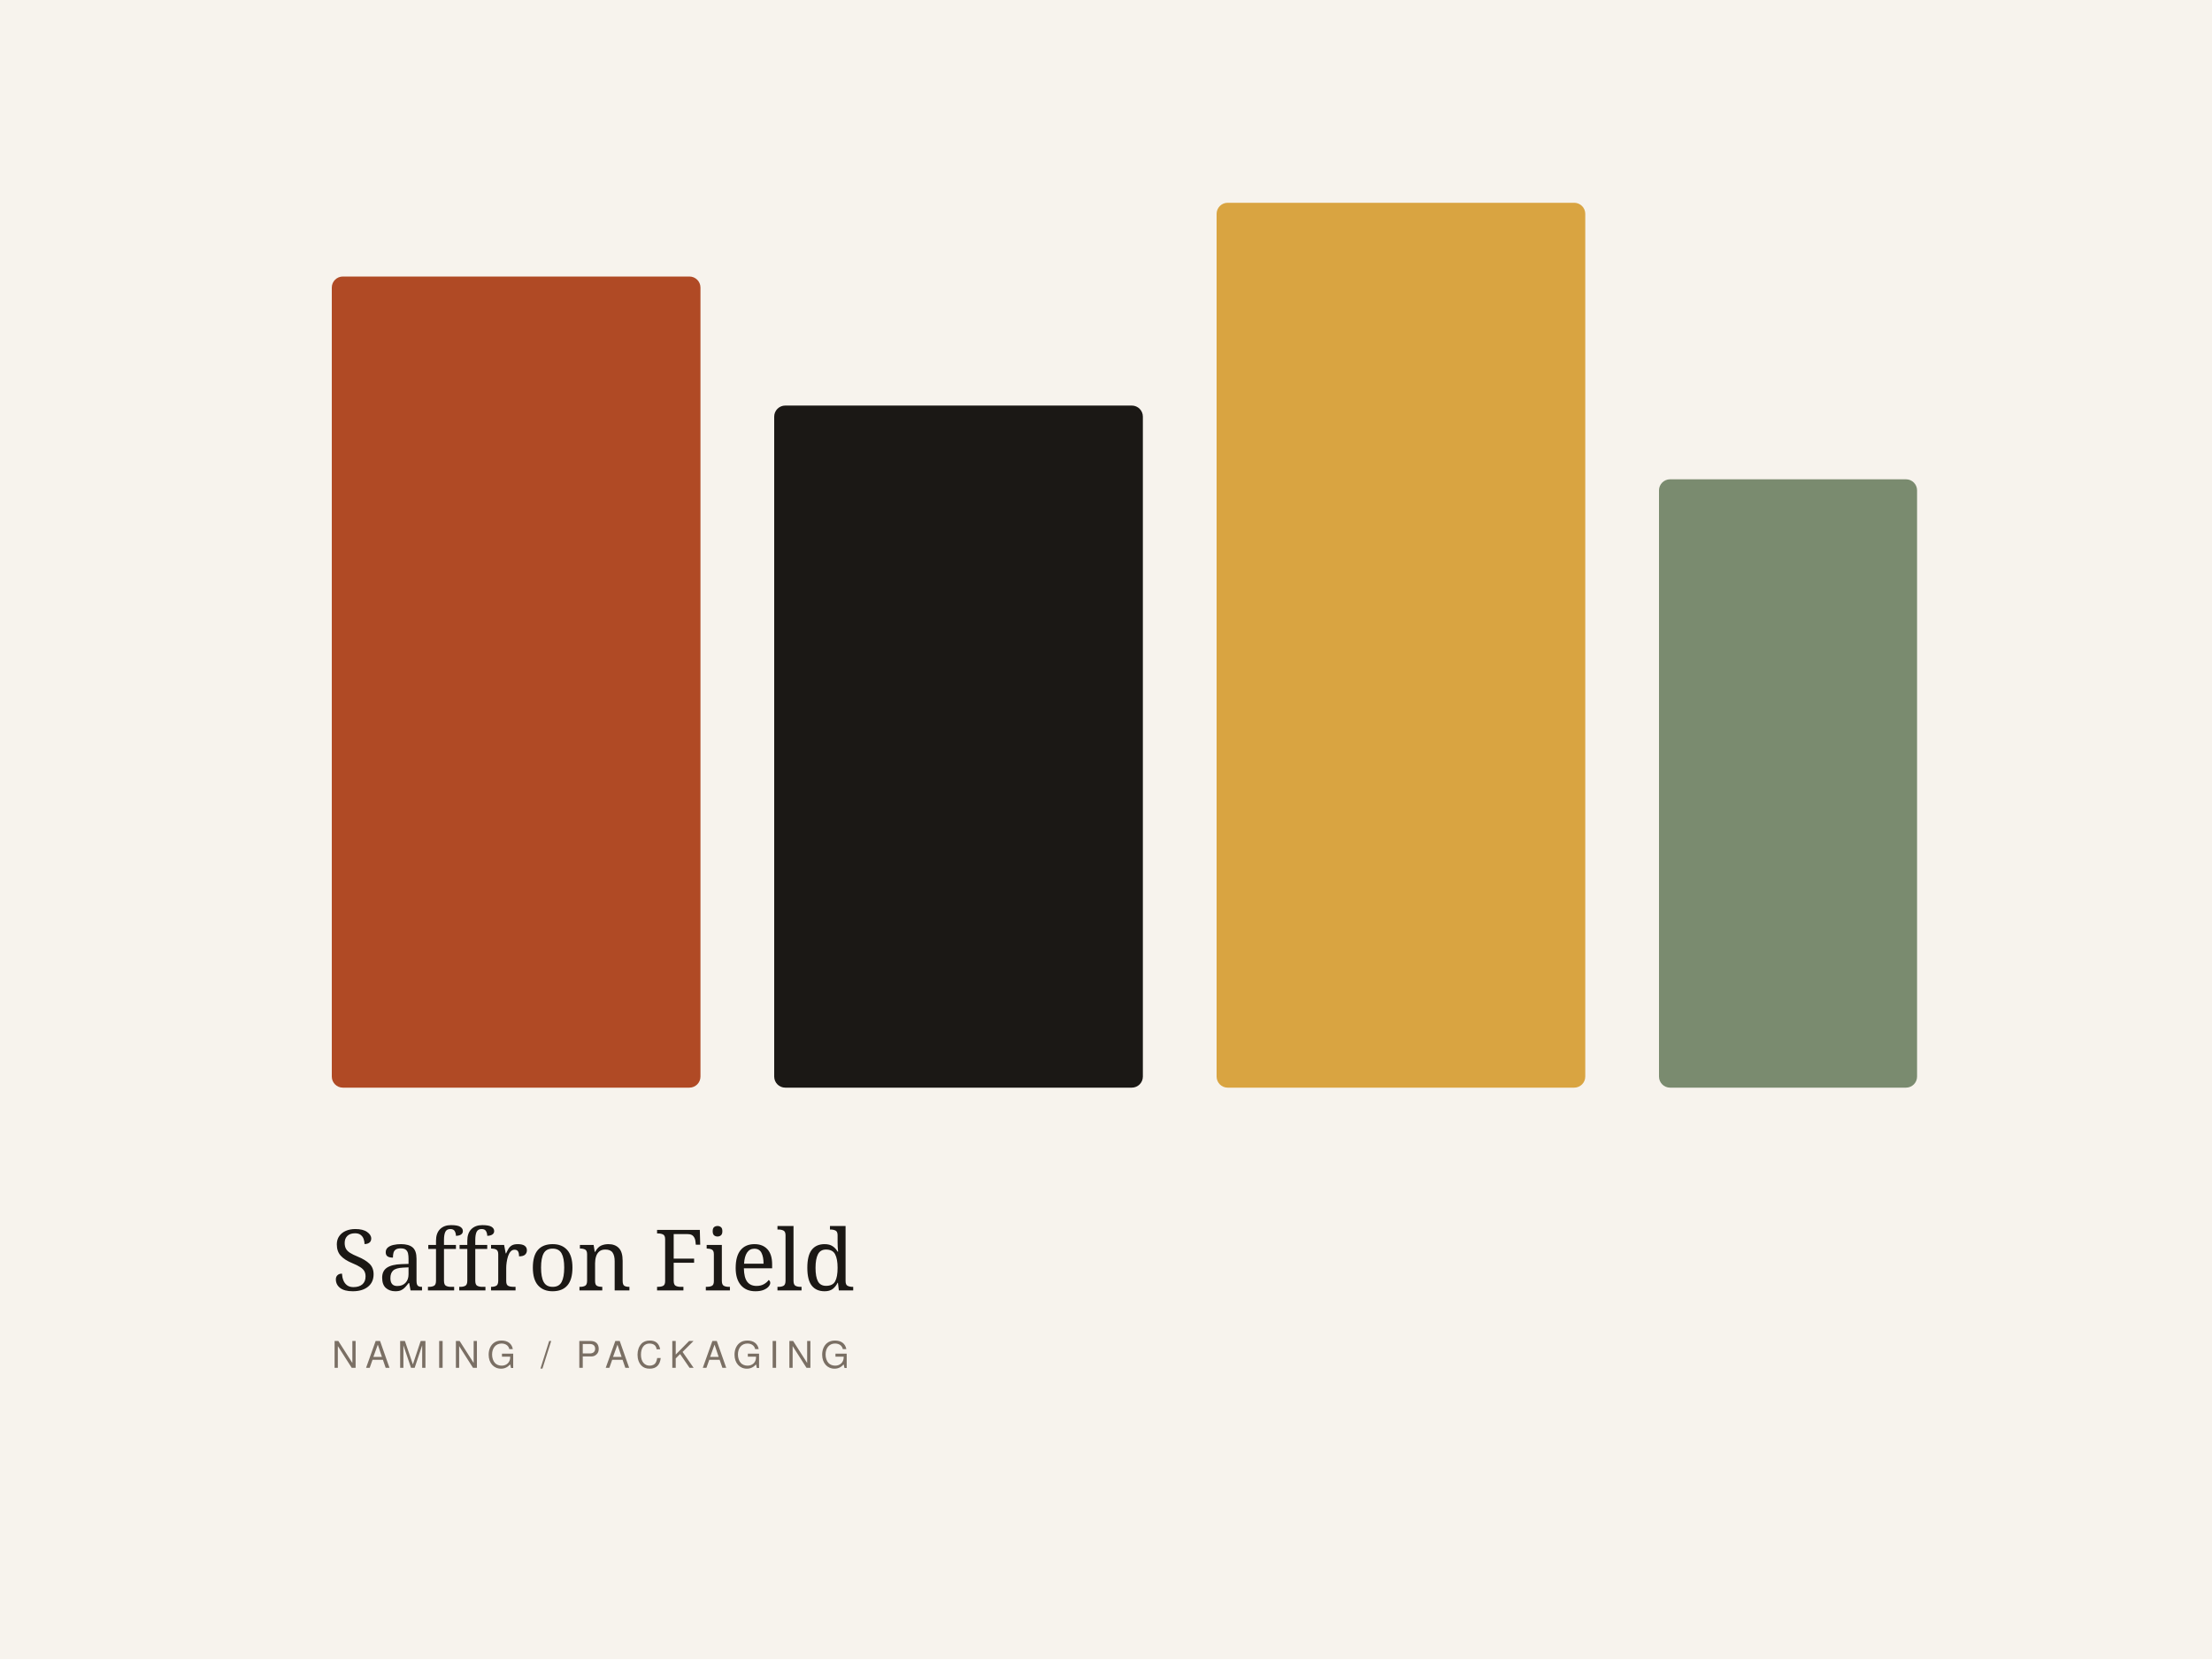
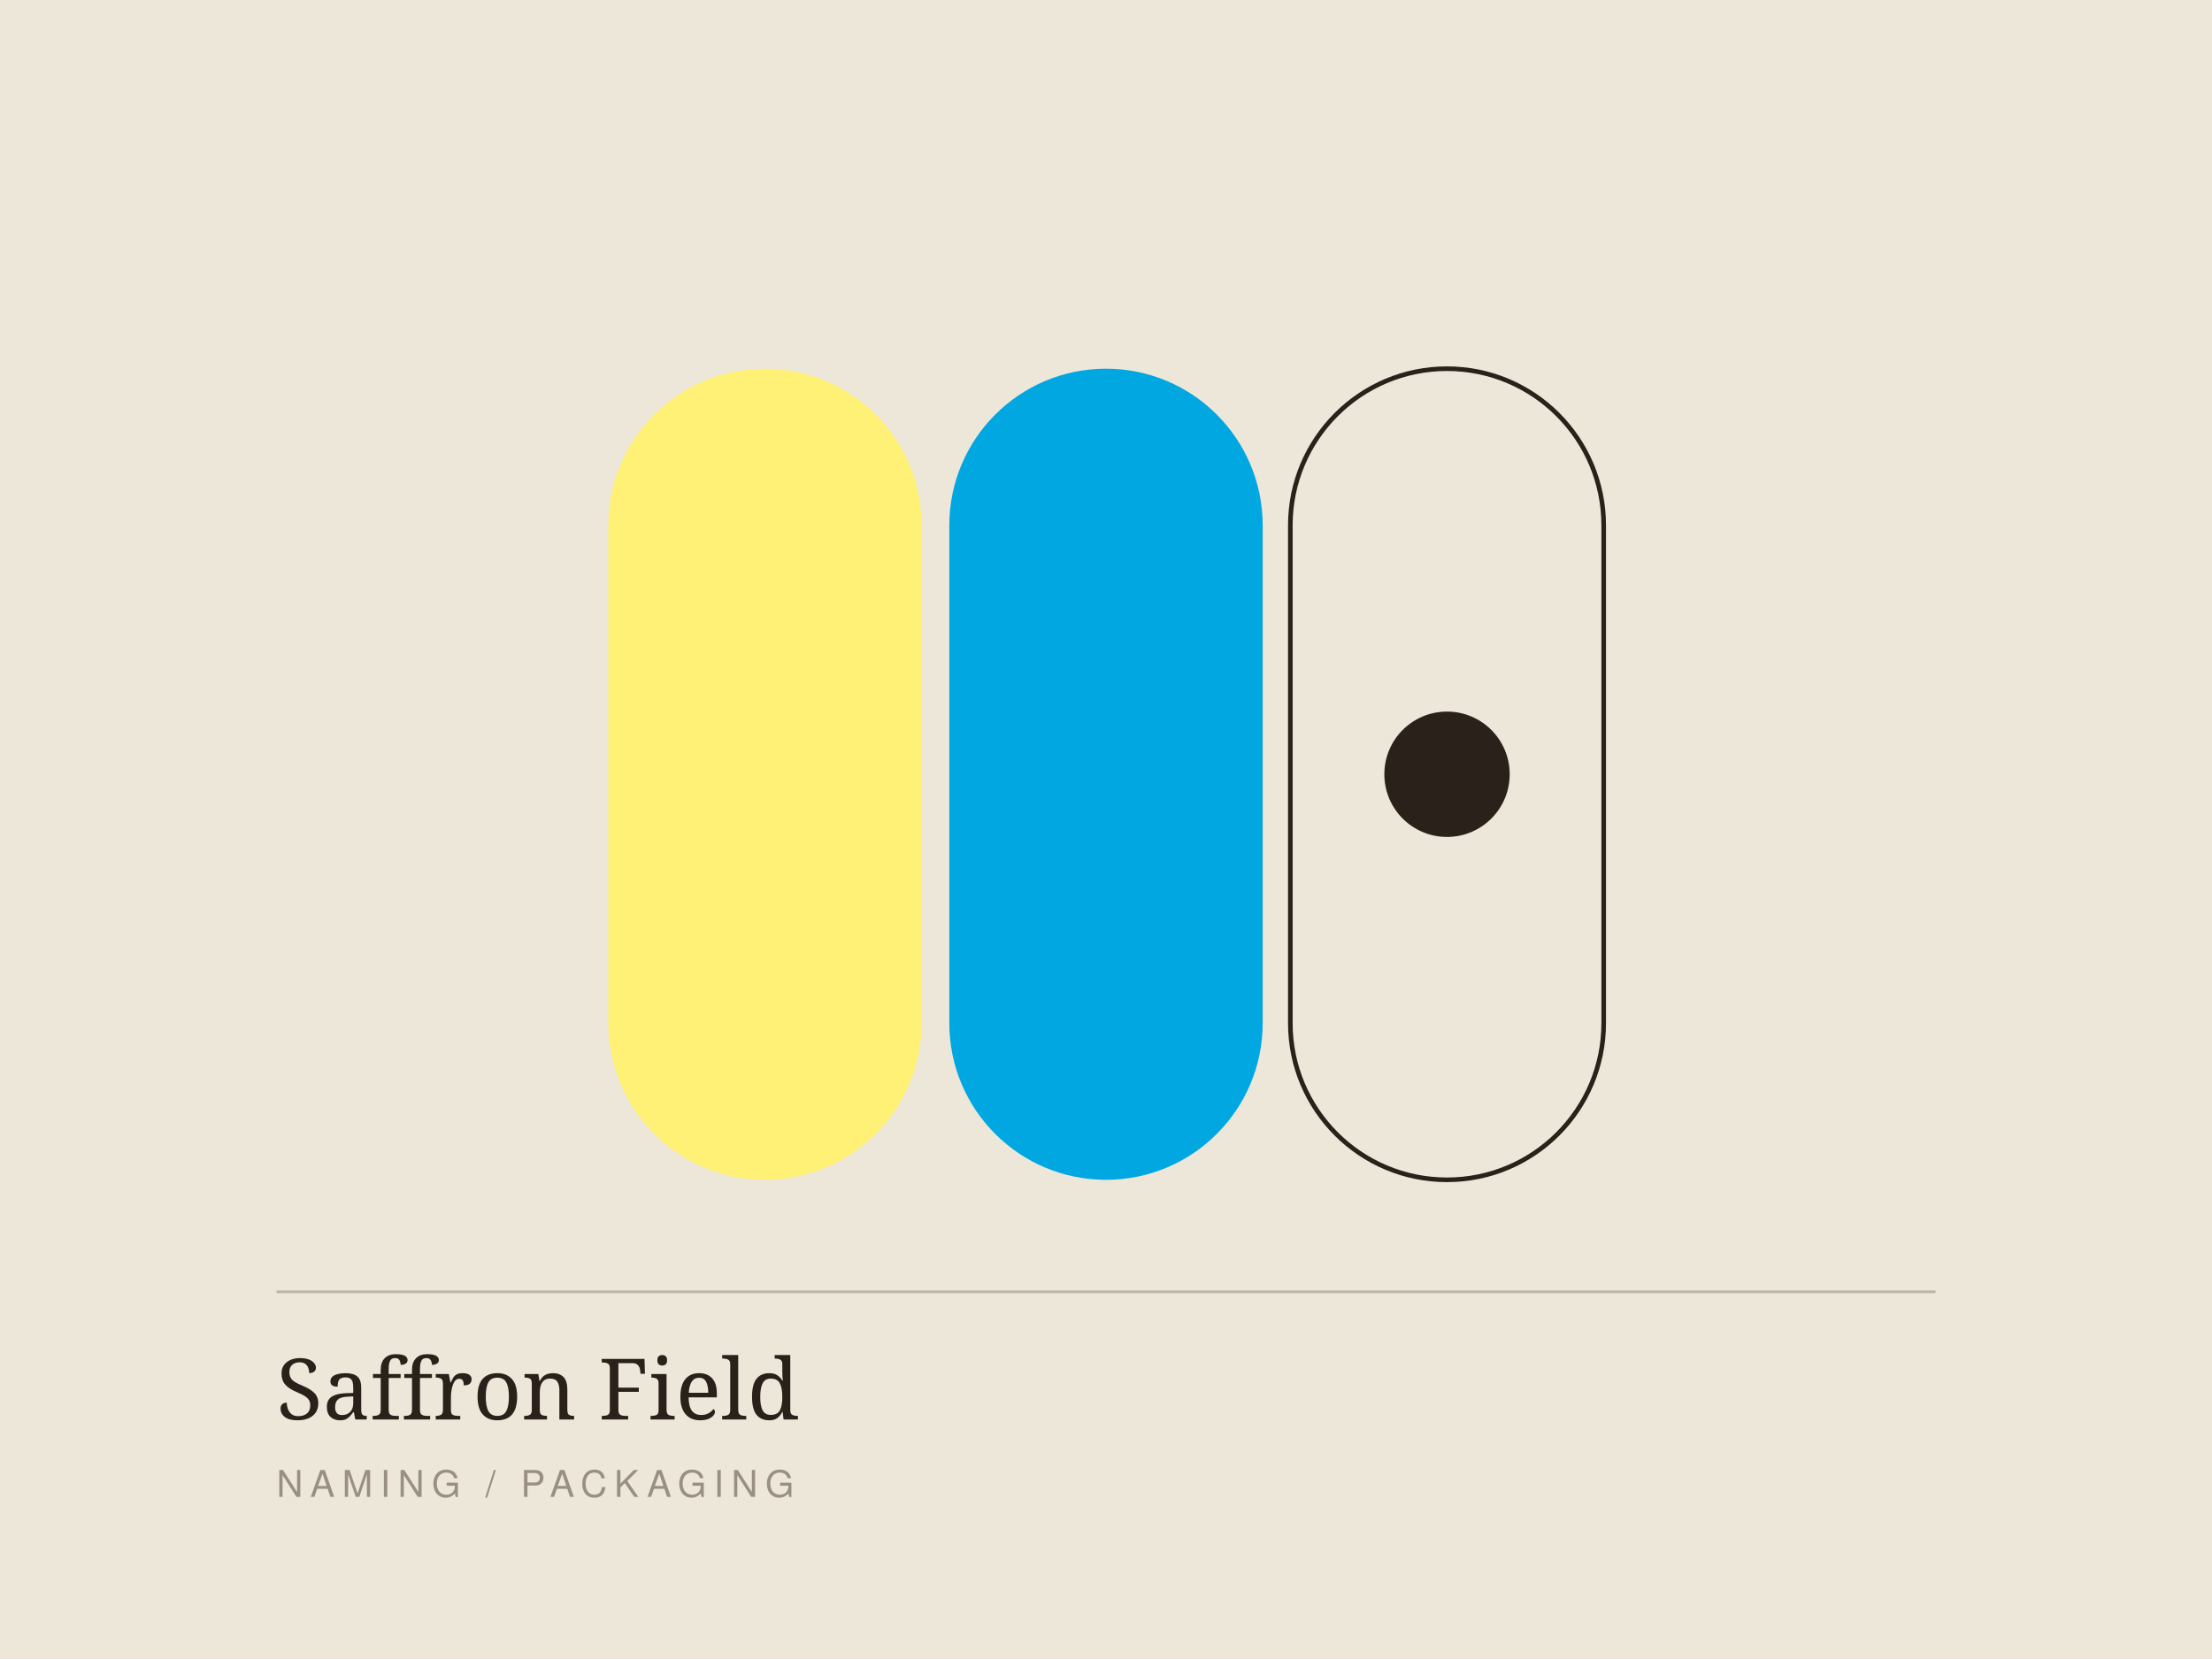
- <svg xmlns="http://www.w3.org/2000/svg" viewBox="0 0 1200 900" width="1200" height="900" role="img" aria-label="Placeholder artwork">
-   <rect width="1200" height="900" fill="#f7f3ed" />
-   <g>
-     <rect x="180" y="150" width="200" height="440" rx="6" fill="#b04a25" />
-     <rect x="420" y="220" width="200" height="370" rx="6" fill="#1b1815" />
-     <rect x="660" y="110" width="200" height="480" rx="6" fill="#d9a441" />
-     <rect x="900" y="260" width="140" height="330" rx="6" fill="#7a8b6f" />
-   </g>
-   <text x="180" y="700" font-family="Georgia, serif" font-size="46" fill="#1b1815">Saffron Field</text>
-   <text x="180" y="742" font-family="Helvetica, Arial, sans-serif" font-size="20" letter-spacing="4" fill="#7a6f64">NAMING / PACKAGING</text>
+ <svg xmlns="http://www.w3.org/2000/svg" viewBox="0 0 1200 900" width="1200" height="900" role="img" aria-label="Placeholder artwork for Saffron Field">
+   <rect width="1200" height="900" fill="#EDE7DA" />
+   <rect x="330" y="200" width="170" height="440" rx="85" fill="#FFF176" />
+   <rect x="515" y="200" width="170" height="440" rx="85" fill="#00A7E1" />
+   <rect x="700" y="200" width="170" height="440" rx="85" fill="none" stroke="#2A211A" stroke-width="2.5" />
+   <circle cx="785" cy="420" r="34" fill="#2A211A" />
+   <rect x="150" y="700" width="900" height="1.5" fill="#2A211A" opacity=".25" />
+   <text x="150" y="770" font-family="Georgia, serif" font-size="46" fill="#2A211A">Saffron Field</text>
+   <text x="150" y="812" font-family="Helvetica, Arial, sans-serif" font-size="20" letter-spacing="4" fill="#9A8F84">NAMING / PACKAGING</text>
</svg>
